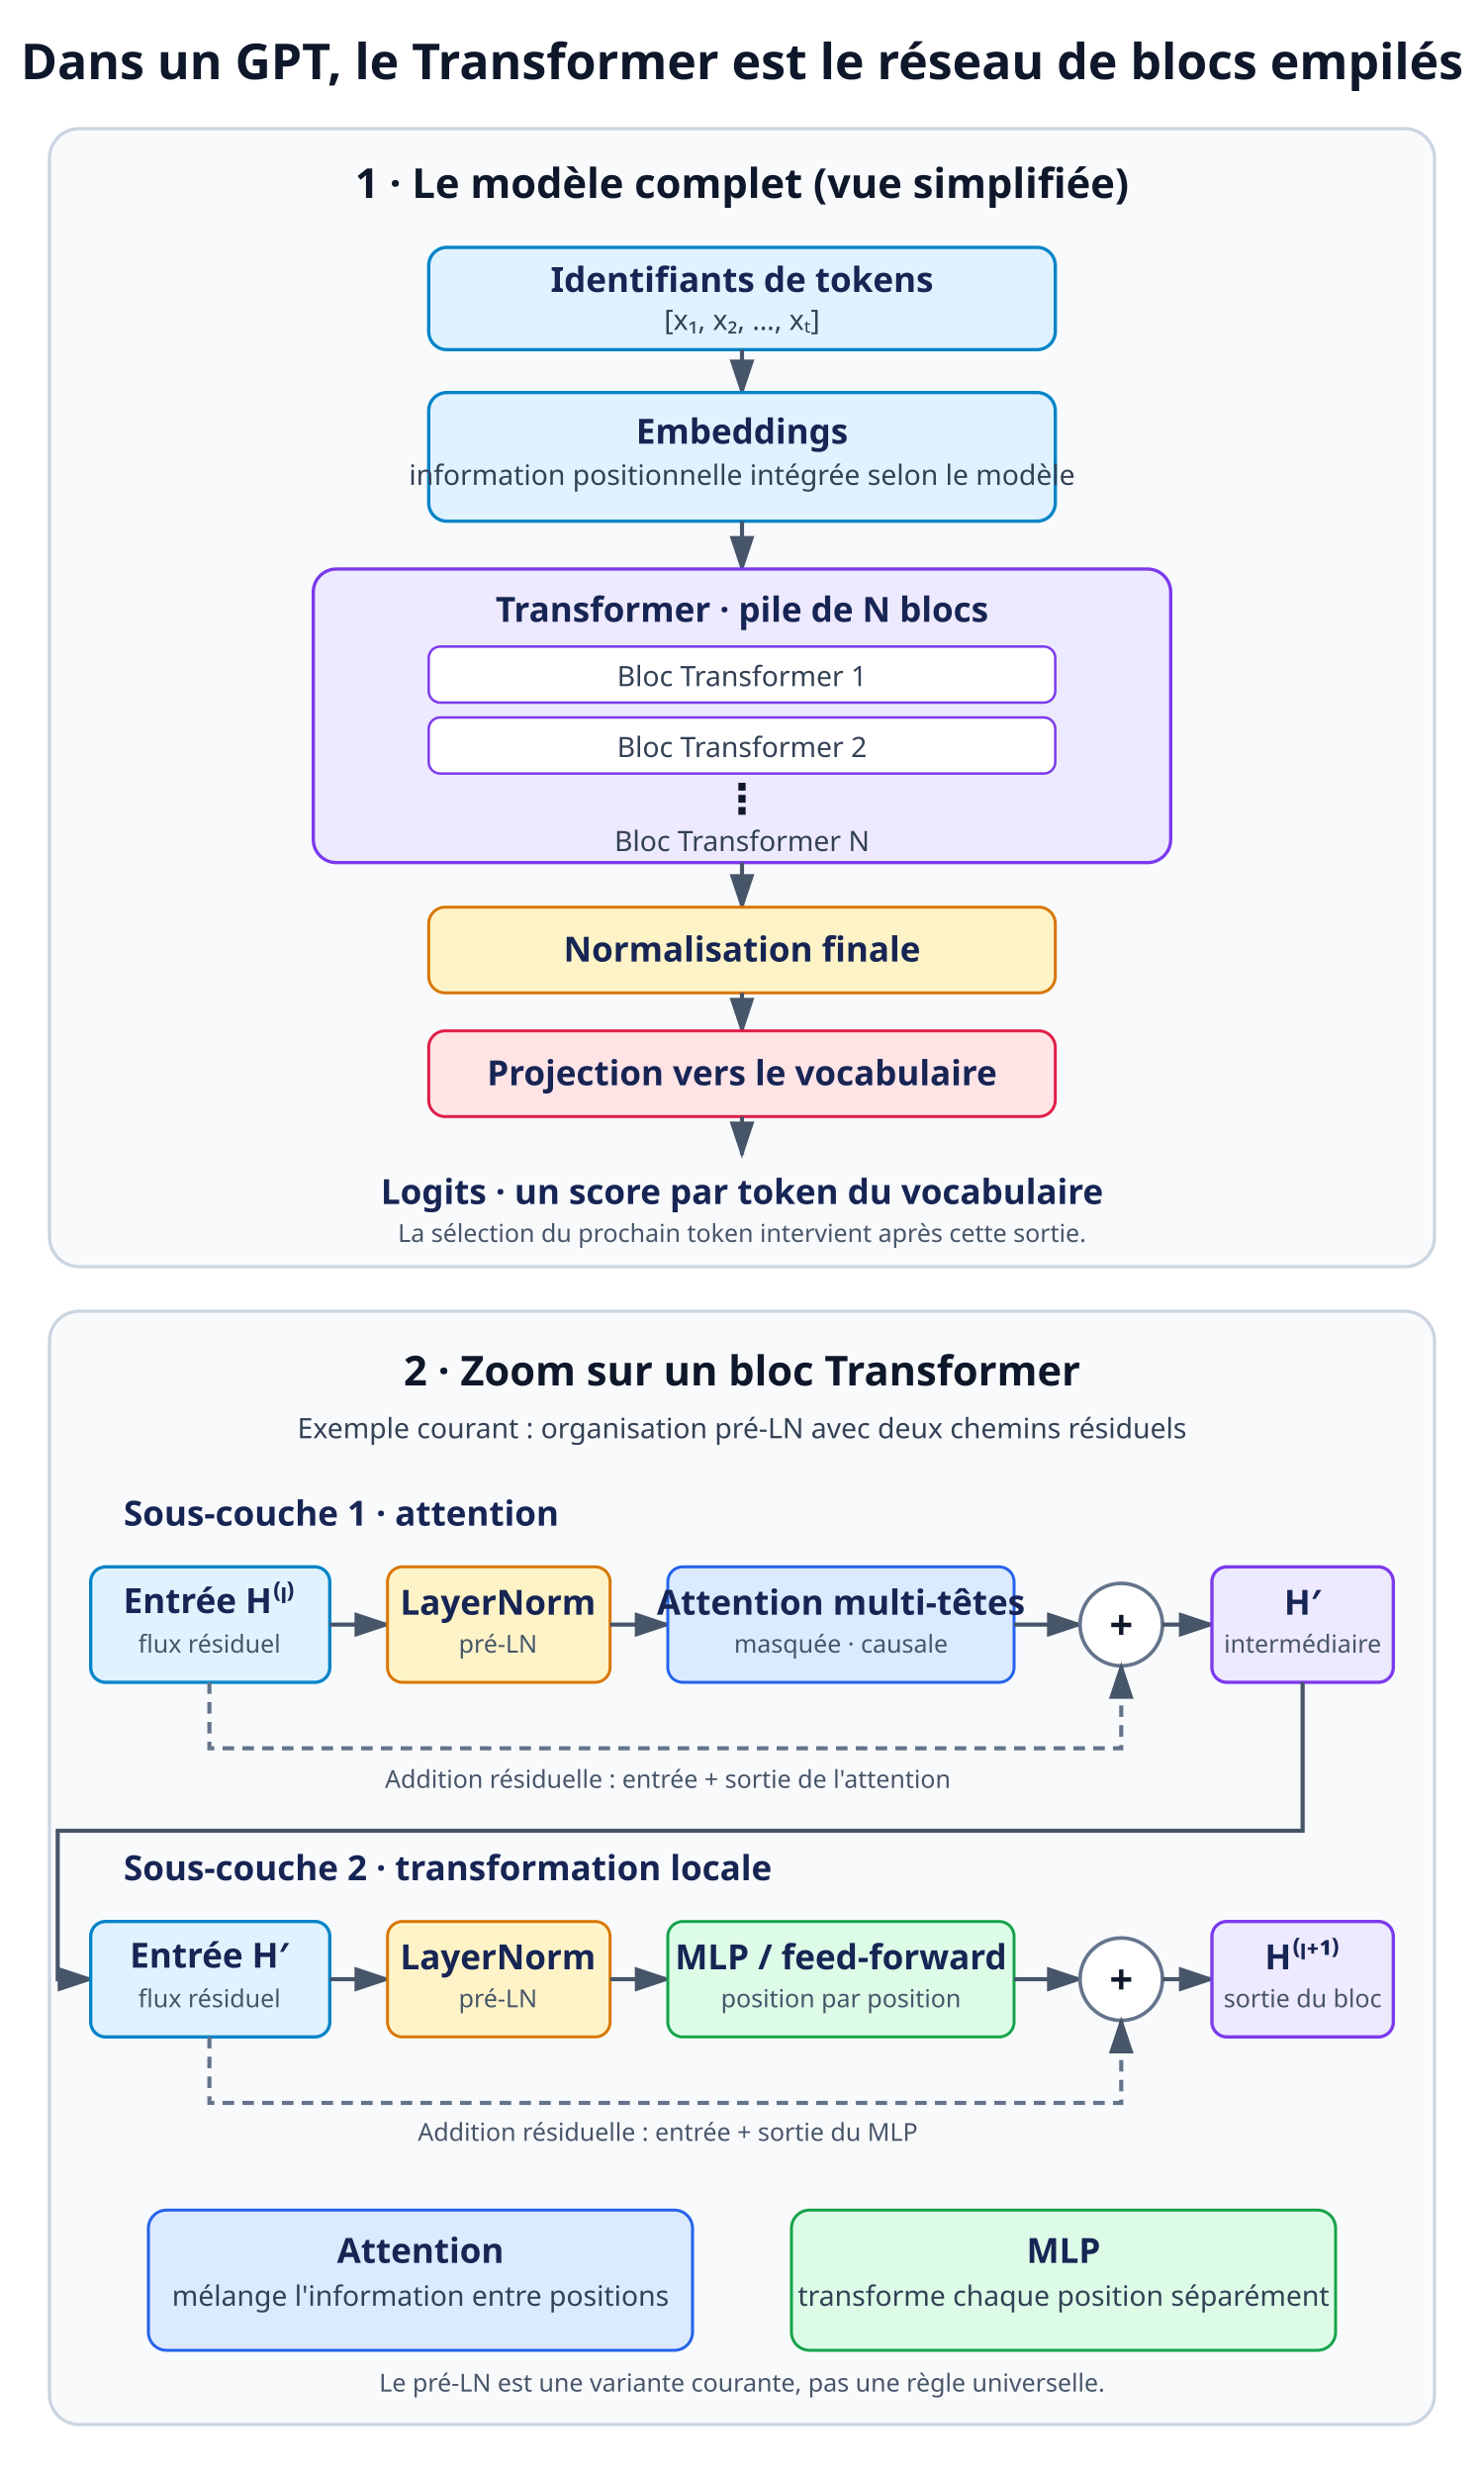
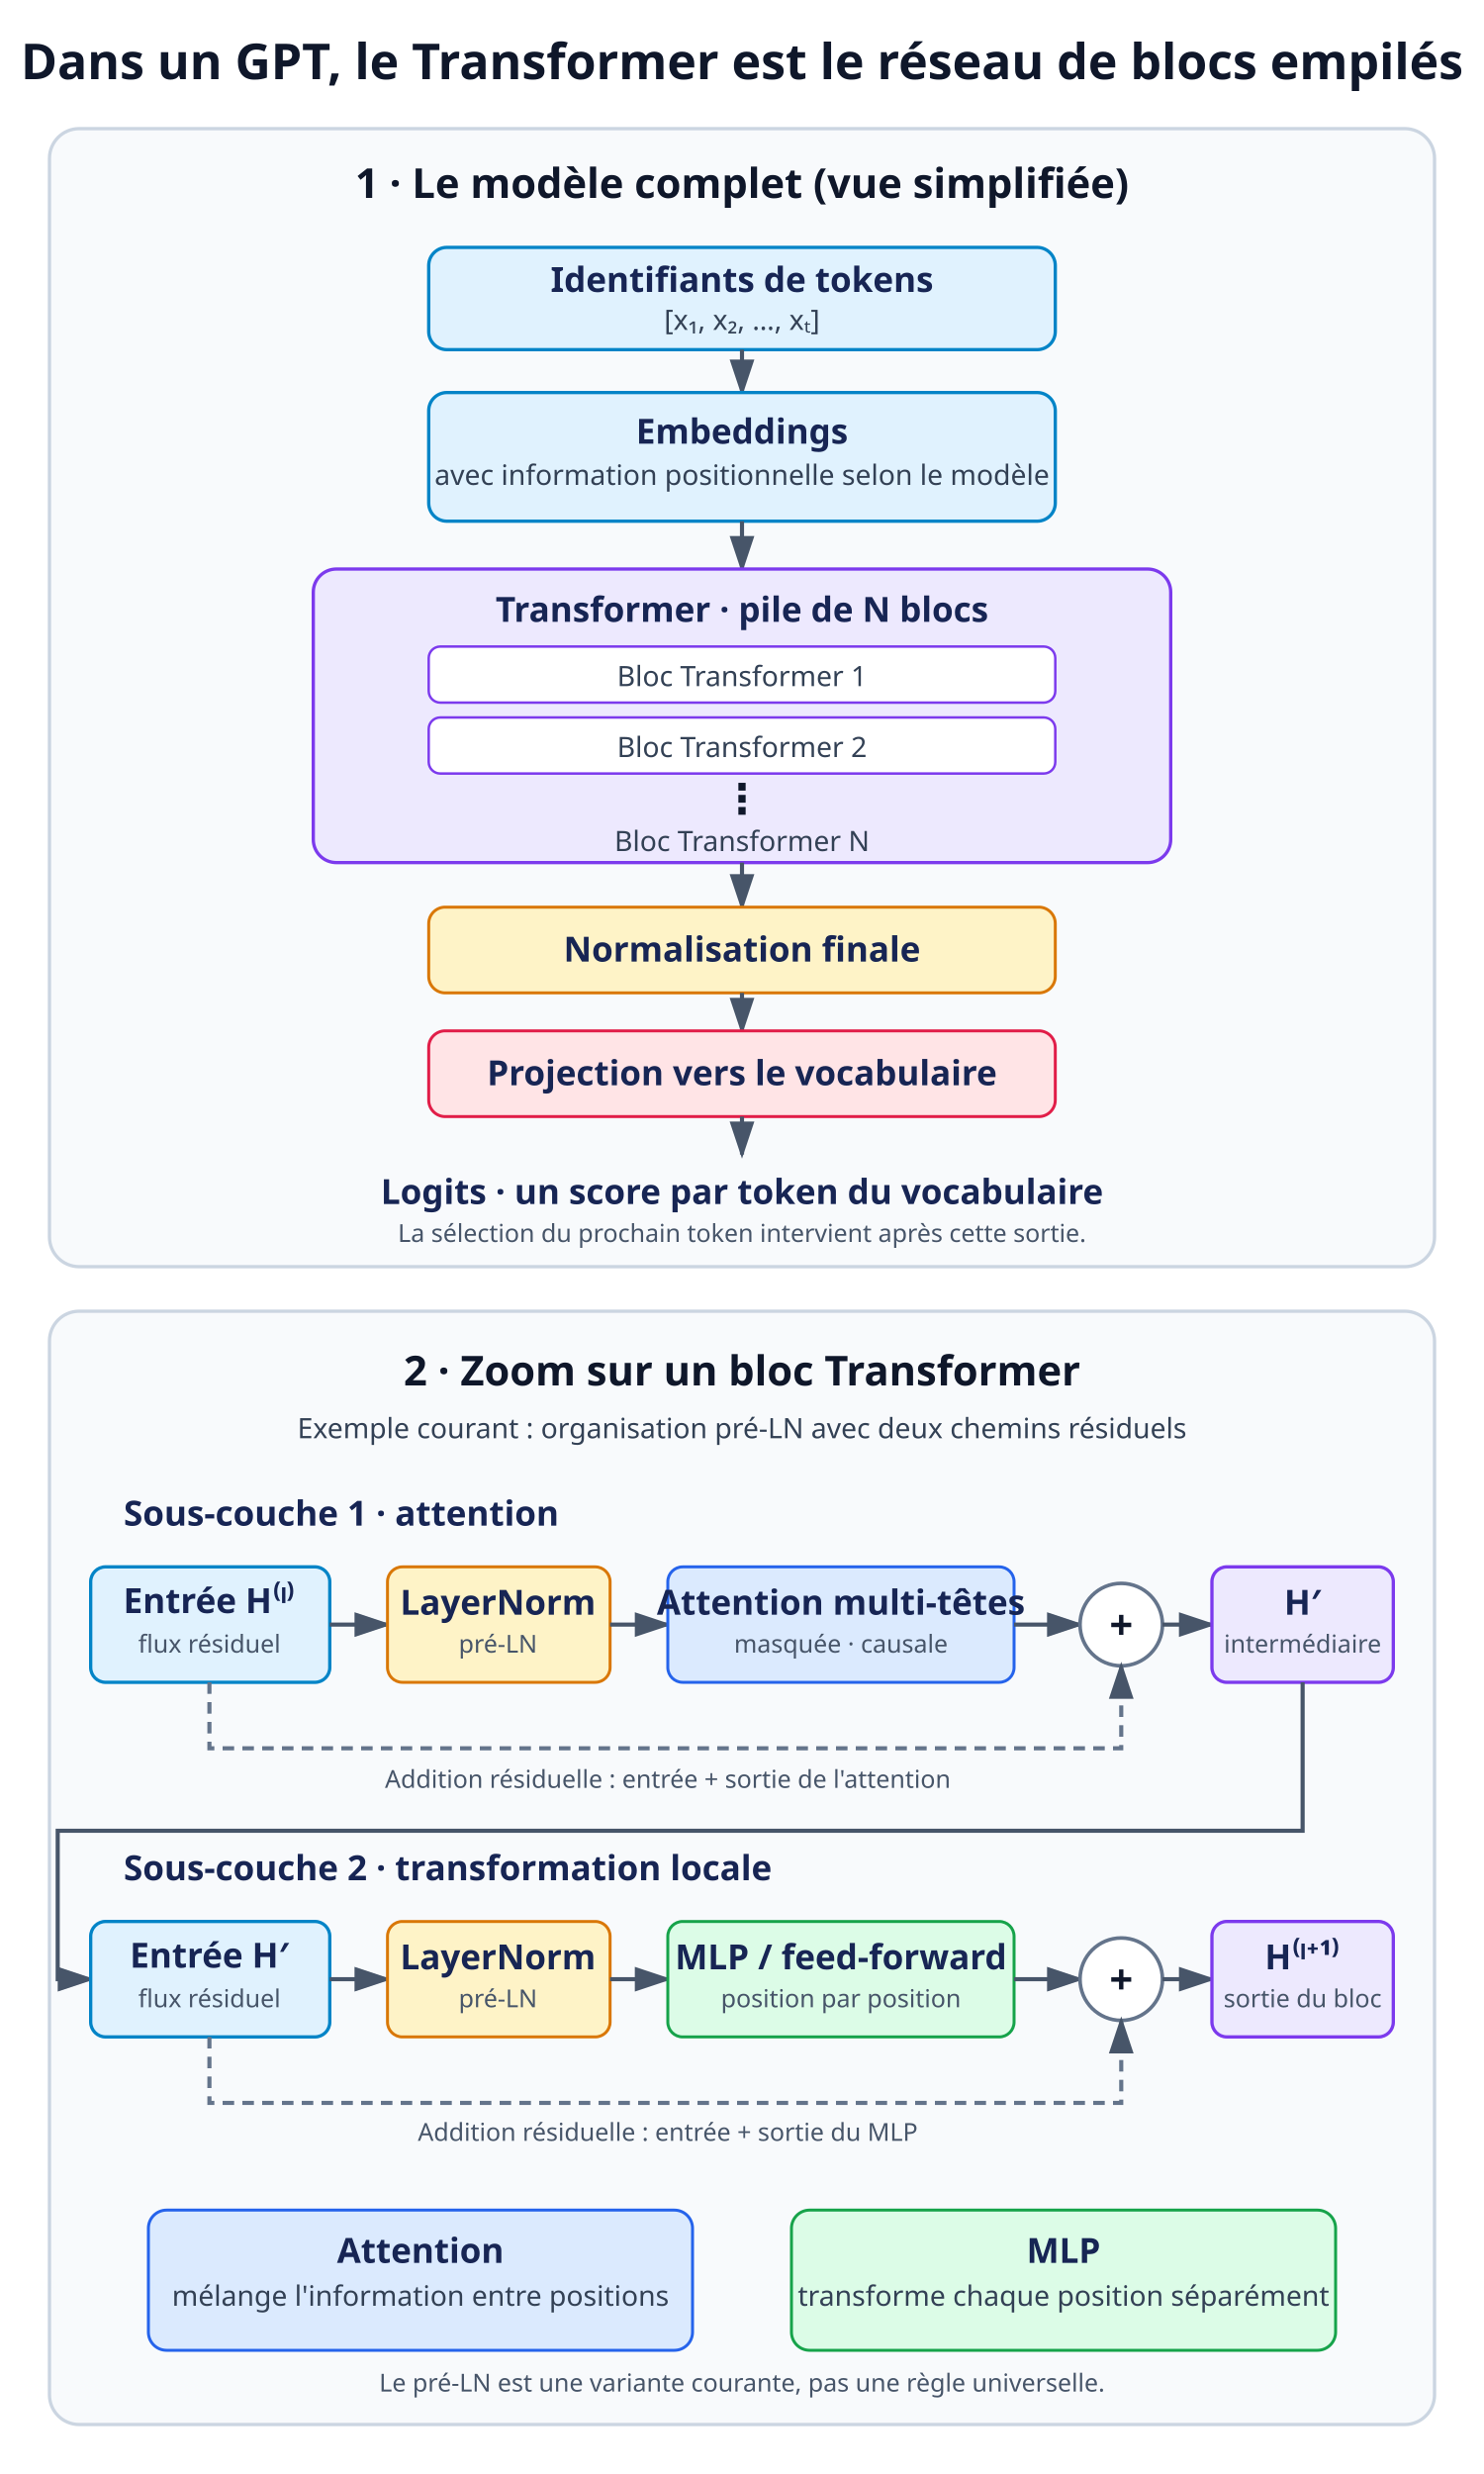
<svg xmlns="http://www.w3.org/2000/svg" width="900" height="1500" viewBox="0 0 900 1500" role="img" aria-labelledby="title desc">
  <defs>
    <marker id="arr" markerWidth="10" markerHeight="10" refX="8" refY="3" orient="auto">
      <path d="M0 0L0 6L9 3z" fill="#475569" />
    </marker>
    <style>
 .title{font:700 30px system-ui,sans-serif;fill:#0f172a}.head{font:700 25px system-ui,sans-serif;fill:#0f172a}
 .label{font:650 21px system-ui,sans-serif;fill:#172554}.small{font:17px system-ui,sans-serif;fill:#334155}.note{font:15px system-ui,sans-serif;fill:#475569}
 .panel{fill:#f8fafc;stroke:#cbd5e1;stroke-width:2}.input{fill:#e0f2fe;stroke:#0284c7;stroke-width:2}.stack{fill:#ede9fe;stroke:#7c3aed;stroke-width:2}.norm{fill:#fef3c7;stroke:#d97706;stroke-width:1.8}.attn{fill:#dbeafe;stroke:#2563eb;stroke-width:1.8}.mlp{fill:#dcfce7;stroke:#16a34a;stroke-width:1.8}.out{fill:#ffe4e6;stroke:#e11d48;stroke-width:1.8}.arrow{stroke:#475569;stroke-width:2.5;fill:none;marker-end:url(#arr)}.residual{stroke:#64748b;stroke-width:2.5;fill:none;marker-end:url(#arr);stroke-dasharray:7 5}
 </style>
  </defs>
  <rect width="900" height="1500" fill="#ffffff" />
  <text x="450" y="48" text-anchor="middle" class="title">Dans un GPT, le Transformer est le réseau de blocs empilés</text>
  <rect x="30" y="78" width="840" height="690" rx="18" class="panel" />
  <text x="450" y="120" text-anchor="middle" class="head">1 · Le modèle complet (vue simplifiée)</text>
  <rect x="260" y="150" width="380" height="62" rx="11" class="input" />
  <text x="450" y="177" text-anchor="middle" class="label">Identifiants de tokens</text>
  <text x="450" y="200" text-anchor="middle" class="small">[x₁, x₂, …, xₜ]</text>
  <path d="M450 212V238" class="arrow" />
  <rect x="260" y="238" width="380" height="78" rx="11" class="input" />
  <text x="450" y="269" text-anchor="middle" class="label">Embeddings</text>
-   <text x="450" y="294" text-anchor="middle" class="small">information positionnelle intégrée selon le modèle</text>
+   <text x="450" y="294" text-anchor="middle" class="small">avec information positionnelle selon le modèle</text>
  <path d="M450 316V345" class="arrow" />
  <rect x="190" y="345" width="520" height="178" rx="14" class="stack" />
  <text x="450" y="377" text-anchor="middle" class="label">Transformer · pile de N blocs</text>
  <rect x="260" y="392" width="380" height="34" rx="7" fill="#ffffff" stroke="#7c3aed" stroke-width="1.5" />
  <text x="450" y="416" text-anchor="middle" class="small">Bloc Transformer 1</text>
  <rect x="260" y="435" width="380" height="34" rx="7" fill="#ffffff" stroke="#7c3aed" stroke-width="1.5" />
  <text x="450" y="459" text-anchor="middle" class="small">Bloc Transformer 2</text>
  <text x="450" y="493" text-anchor="middle" class="head">⋮</text>
  <text x="450" y="516" text-anchor="middle" class="small">Bloc Transformer N</text>
  <path d="M450 523V550" class="arrow" />
  <rect x="260" y="550" width="380" height="52" rx="10" class="norm" />
  <text x="450" y="583" text-anchor="middle" class="label">Normalisation finale</text>
  <path d="M450 602V625" class="arrow" />
  <rect x="260" y="625" width="380" height="52" rx="10" class="out" />
  <text x="450" y="658" text-anchor="middle" class="label">Projection vers le vocabulaire</text>
  <path d="M450 677V700" class="arrow" />
  <text x="450" y="730" text-anchor="middle" class="label">Logits · un score par token du vocabulaire</text>
  <text x="450" y="753" text-anchor="middle" class="note">La sélection du prochain token intervient après cette sortie.</text>
  <rect x="30" y="795" width="840" height="675" rx="18" class="panel" />
  <text x="450" y="840" text-anchor="middle" class="head">2 · Zoom sur un bloc Transformer</text>
  <text x="450" y="872" text-anchor="middle" class="small">Exemple courant : organisation pré-LN avec deux chemins résiduels</text>
  <text x="75" y="925" class="label">Sous-couche 1 · attention</text>
  <rect x="55" y="950" width="145" height="70" rx="9" class="input" />
  <text x="127" y="978" text-anchor="middle" class="label">Entrée H⁽ˡ⁾</text>
  <text x="127" y="1002" text-anchor="middle" class="note">flux résiduel</text>
  <path d="M200 985H235" class="arrow" />
  <rect x="235" y="950" width="135" height="70" rx="9" class="norm" />
  <text x="302" y="979" text-anchor="middle" class="label">LayerNorm</text>
  <text x="302" y="1002" text-anchor="middle" class="note">pré-LN</text>
  <path d="M370 985H405" class="arrow" />
  <rect x="405" y="950" width="210" height="70" rx="9" class="attn" />
  <text x="510" y="979" text-anchor="middle" class="label">Attention multi-têtes</text>
  <text x="510" y="1002" text-anchor="middle" class="note">masquée · causale</text>
  <path d="M615 985H655" class="arrow" />
  <circle cx="680" cy="985" r="25" fill="#ffffff" stroke="#64748b" stroke-width="2.2" />
  <text x="680" y="994" text-anchor="middle" class="head">+</text>
  <path d="M127 1020V1060H680V1010" class="residual" />
  <text x="405" y="1084" text-anchor="middle" class="note">Addition résiduelle : entrée + sortie de l'attention</text>
  <path d="M705 985H735" class="arrow" />
  <rect x="735" y="950" width="110" height="70" rx="9" class="stack" />
  <text x="790" y="979" text-anchor="middle" class="label">H′</text>
  <text x="790" y="1002" text-anchor="middle" class="note">intermédiaire</text>
  <path d="M790 1020V1110H35V1200H55" class="arrow" />
  <text x="75" y="1140" class="label">Sous-couche 2 · transformation locale</text>
  <rect x="55" y="1165" width="145" height="70" rx="9" class="input" />
  <text x="127" y="1193" text-anchor="middle" class="label">Entrée H′</text>
  <text x="127" y="1217" text-anchor="middle" class="note">flux résiduel</text>
  <path d="M200 1200H235" class="arrow" />
  <rect x="235" y="1165" width="135" height="70" rx="9" class="norm" />
  <text x="302" y="1194" text-anchor="middle" class="label">LayerNorm</text>
  <text x="302" y="1217" text-anchor="middle" class="note">pré-LN</text>
  <path d="M370 1200H405" class="arrow" />
  <rect x="405" y="1165" width="210" height="70" rx="9" class="mlp" />
  <text x="510" y="1194" text-anchor="middle" class="label">MLP / feed-forward</text>
  <text x="510" y="1217" text-anchor="middle" class="note">position par position</text>
  <path d="M615 1200H655" class="arrow" />
  <circle cx="680" cy="1200" r="25" fill="#ffffff" stroke="#64748b" stroke-width="2.2" />
  <text x="680" y="1209" text-anchor="middle" class="head">+</text>
  <path d="M127 1235V1275H680V1225" class="residual" />
  <text x="405" y="1298" text-anchor="middle" class="note">Addition résiduelle : entrée + sortie du MLP</text>
  <path d="M705 1200H735" class="arrow" />
  <rect x="735" y="1165" width="110" height="70" rx="9" class="stack" />
  <text x="790" y="1194" text-anchor="middle" class="label">H⁽ˡ⁺¹⁾</text>
  <text x="790" y="1217" text-anchor="middle" class="note">sortie du bloc</text>
  <rect x="90" y="1340" width="330" height="85" rx="11" class="attn" />
  <text x="255" y="1372" text-anchor="middle" class="label">Attention</text>
  <text x="255" y="1398" text-anchor="middle" class="small">mélange l'information entre positions</text>
  <rect x="480" y="1340" width="330" height="85" rx="11" class="mlp" />
  <text x="645" y="1372" text-anchor="middle" class="label">MLP</text>
  <text x="645" y="1398" text-anchor="middle" class="small">transforme chaque position séparément</text>
  <text x="450" y="1450" text-anchor="middle" class="note">Le pré-LN est une variante courante, pas une règle universelle.</text>
</svg>
